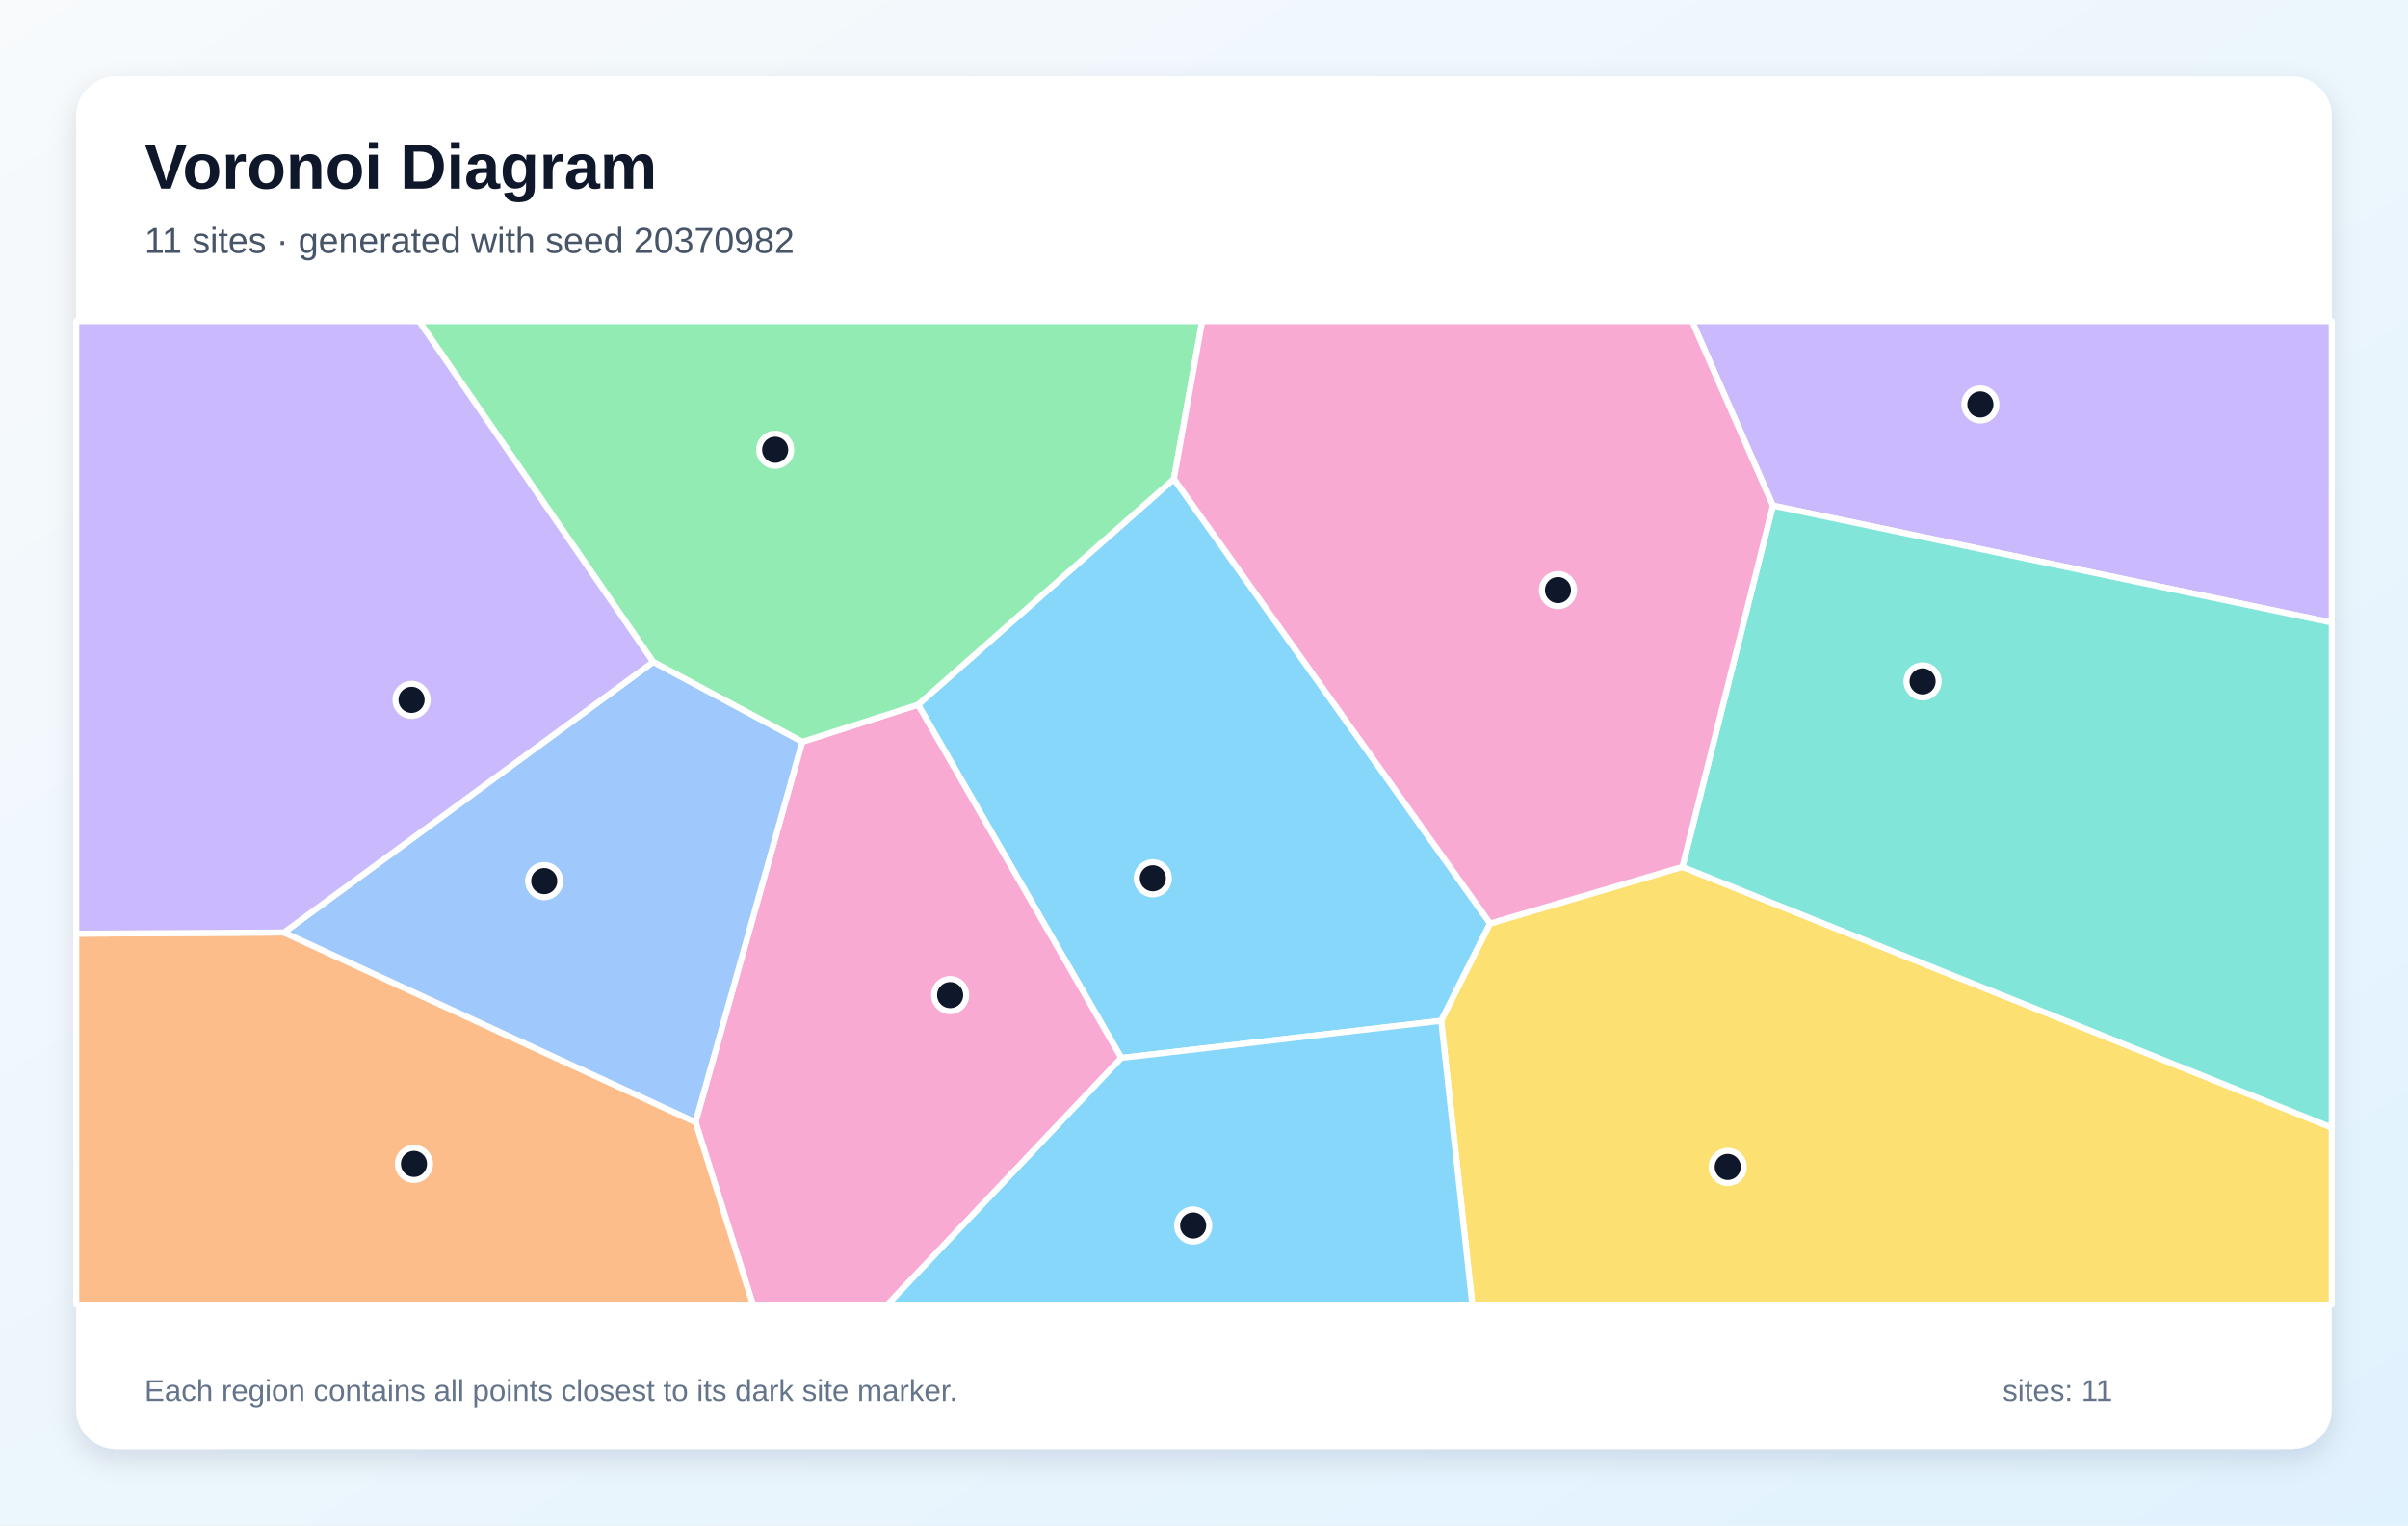
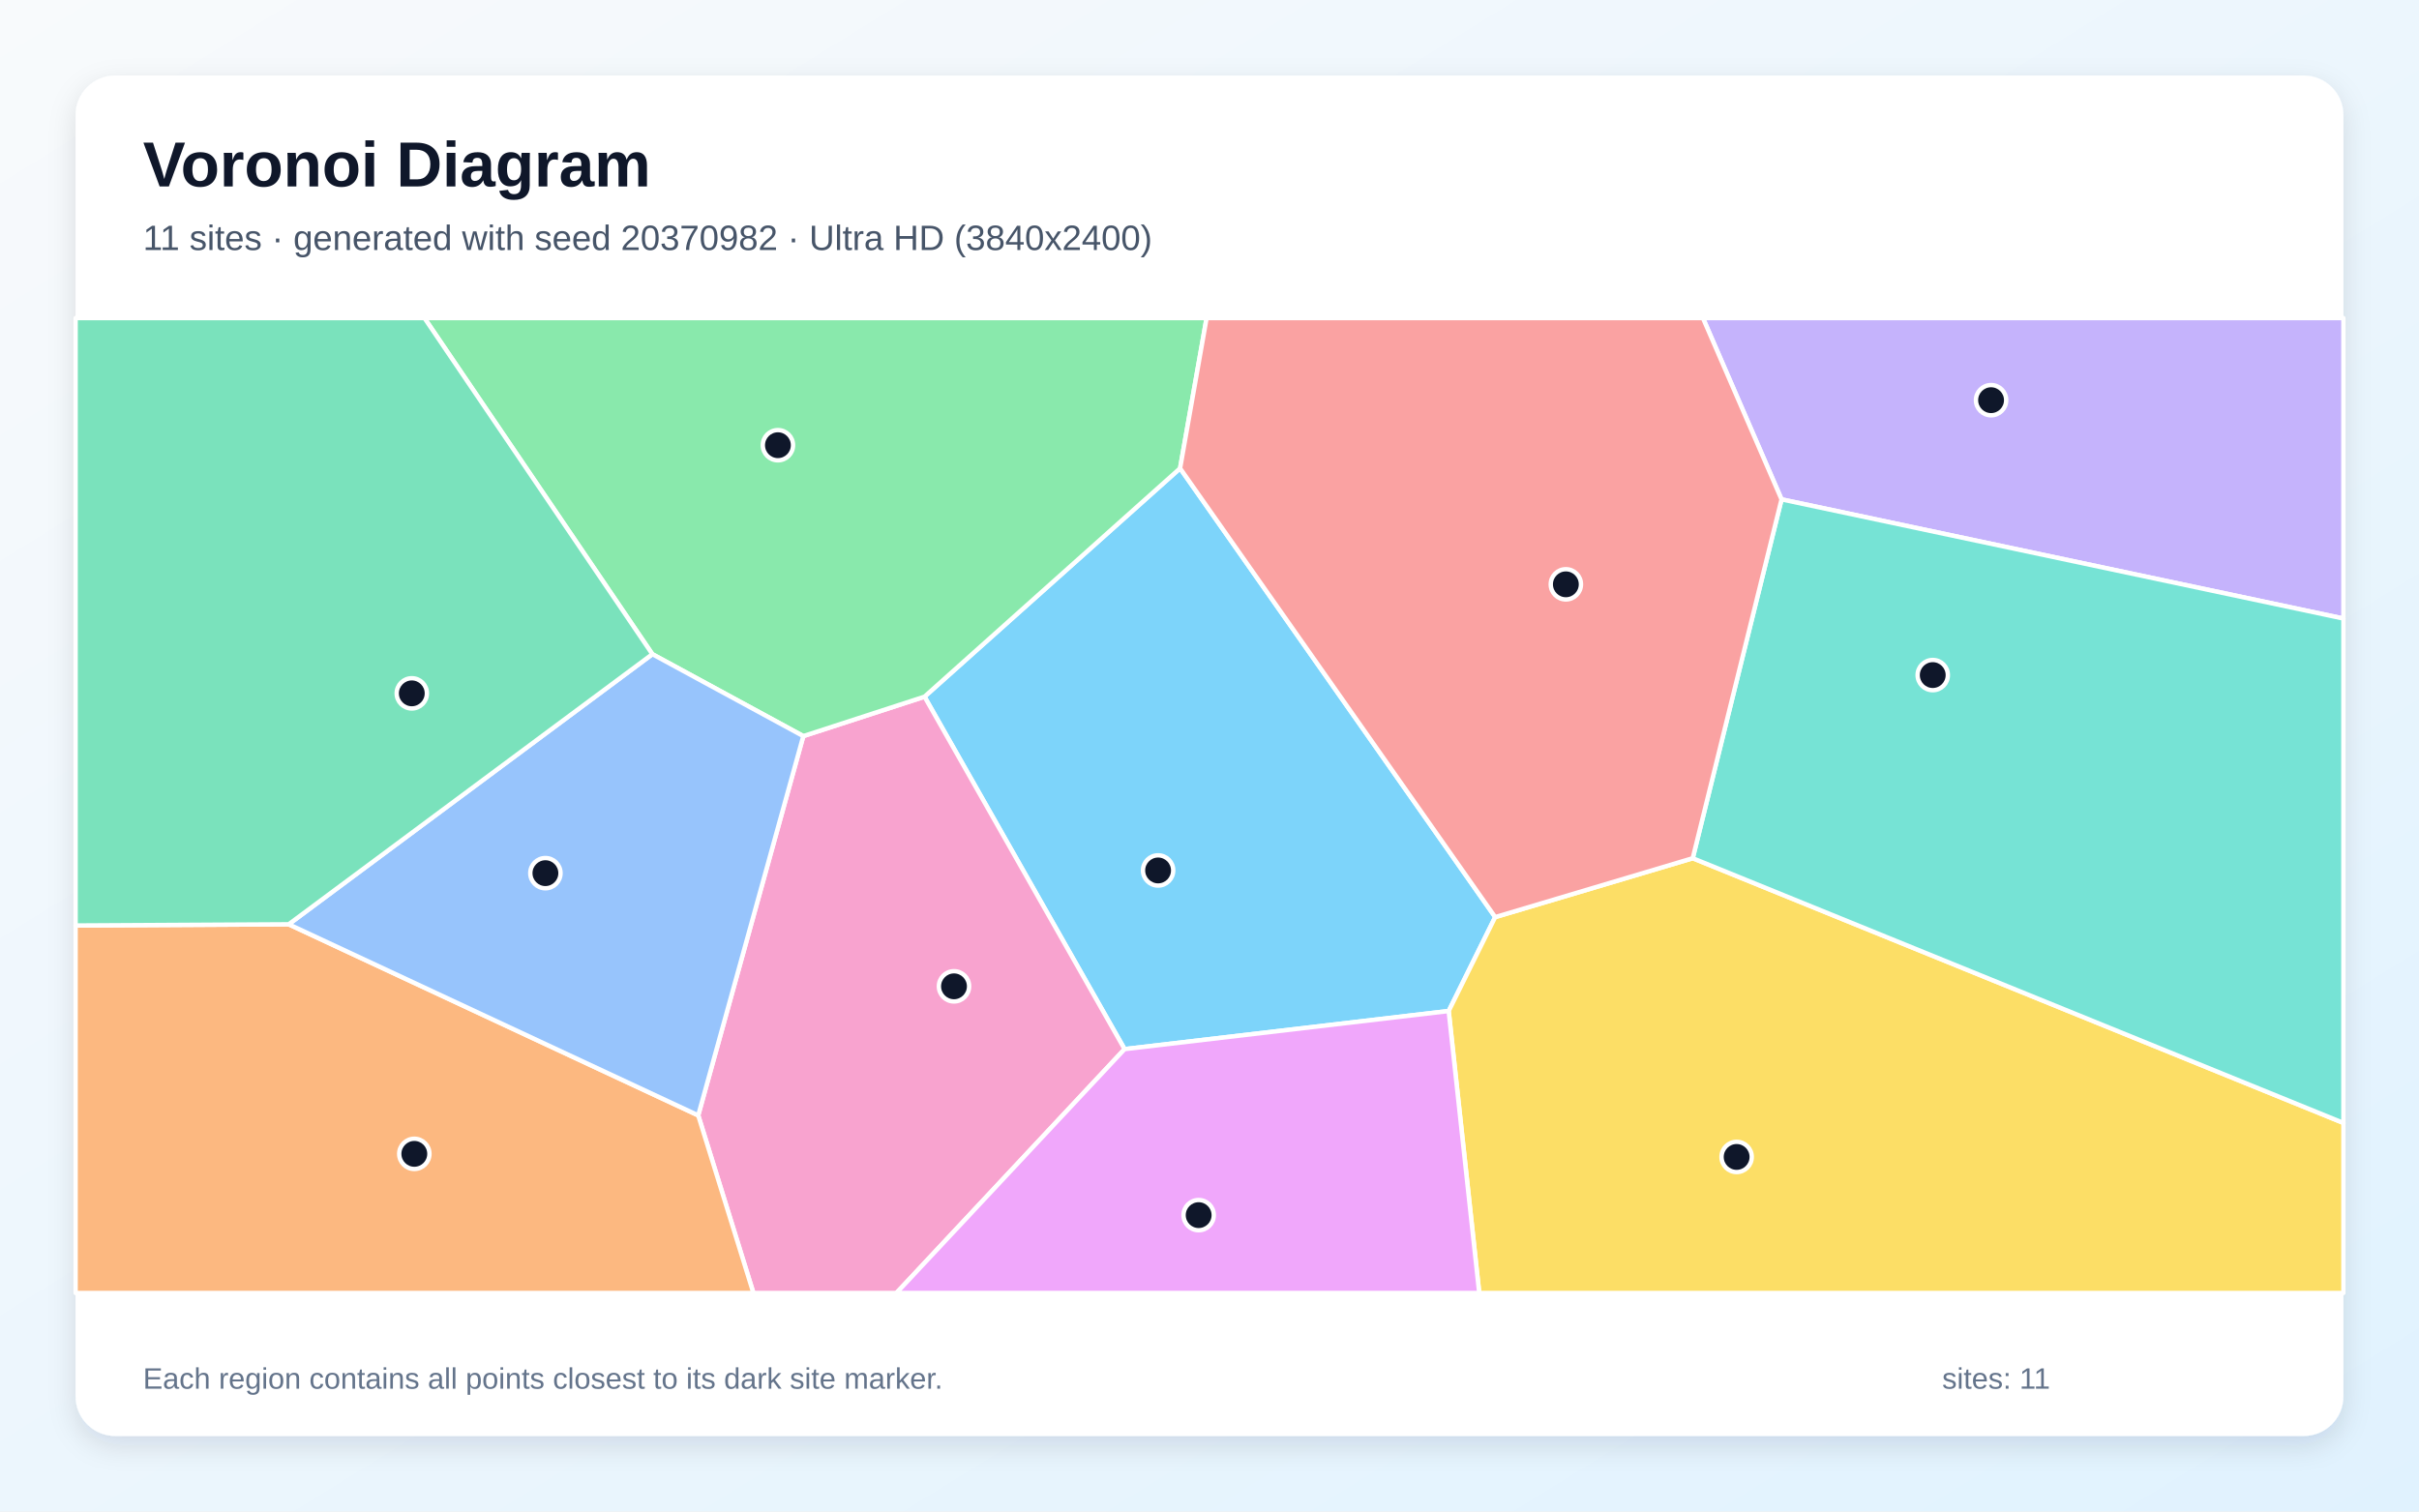
- <svg xmlns="http://www.w3.org/2000/svg" width="1200" height="760" viewBox="0 0 1200 760" role="img" aria-labelledby="title description">
+ <svg xmlns="http://www.w3.org/2000/svg" width="3840" height="2400" viewBox="0 0 3840 2400" role="img" aria-labelledby="title description">
  <defs>
    <linearGradient id="background" x1="0" y1="0" x2="1" y2="1">
      <stop stop-color="#F8FAFC" />
      <stop offset="1" stop-color="#E0F2FE" />
    </linearGradient>
-     <filter id="shadow" x="-10%" y="-10%" width="120%" height="120%">
-       <feDropShadow dx="0" dy="5" stdDeviation="7" flood-color="#0F172A" flood-opacity=".12" />
+     <filter id="shadow" x="-5%" y="-5%" width="110%" height="110%">
+       <feDropShadow dx="0" dy="15" stdDeviation="22" flood-color="#0F172A" flood-opacity=".12" />
    </filter>
  </defs>
-   <rect width="1200" height="760" fill="url(#background)" />
-   <rect x="38" y="38" width="1124" height="684" rx="20" fill="#FFFFFF" filter="url(#shadow)" />
+   <rect width="3840" height="2400" fill="url(#background)" />
+   <rect x="120" y="120" width="3600" height="2160" rx="63" fill="#FFFFFF" filter="url(#shadow)" />
  <g font-family="Arial, sans-serif">
-     <text x="72" y="94" font-size="32" font-weight="700" fill="#0F172A">Voronoi Diagram</text>
-     <text x="72" y="126" font-size="18" fill="#475569">11 sites · generated with seed 20370982</text>
+     <text x="227" y="296" font-size="101" font-weight="700" fill="#0F172A">Voronoi Diagram</text>
+     <text x="227" y="397" font-size="56" fill="#475569">11 sites · generated with seed 20370982 · Ultra HD (3840x2400)</text>
  </g>
-   <g stroke="#FFFFFF" stroke-width="3" stroke-linejoin="round">
-     <polygon points="558.8,527.1 457.5,351.1 585.0,238.6 742.6,460.1 718.2,508.6" fill="#38BDF8" fill-opacity="0.60" />
-     <polygon points="883.5,251.9 843.2,160.0 1162.0,160.0 1162.0,310.2" fill="#A78BFA" fill-opacity="0.60" />
-     <polygon points="346.6,559.1 399.8,369.6 457.5,351.1 558.8,527.1 442.3,650.0 375.2,650.0" fill="#F472B6" fill-opacity="0.60" />
-     <polygon points="38.0,465.2 141.5,464.6 346.6,559.1 375.2,650.0 38.0,650.0" fill="#FB923C" fill-opacity="0.60" />
-     <polygon points="718.2,508.6 742.6,460.1 838.4,431.9 1162.0,561.8 1162.0,650.0 733.7,650.0" fill="#FACC15" fill-opacity="0.60" />
-     <polygon points="399.8,369.6 325.5,329.8 208.8,160.0 599.1,160.0 585.0,238.6 457.5,351.1" fill="#4ADE80" fill-opacity="0.60" />
-     <polygon points="838.4,431.9 883.5,251.9 1162.0,310.2 1162.0,561.8" fill="#2DD4BF" fill-opacity="0.60" />
-     <polygon points="141.5,464.6 325.5,329.8 399.8,369.6 346.6,559.1" fill="#60A5FA" fill-opacity="0.60" />
-     <polygon points="558.8,527.1 718.2,508.6 733.7,650.0 442.3,650.0" fill="#38BDF8" fill-opacity="0.60" />
-     <polygon points="141.5,464.6 38.0,465.2 38.0,160.0 208.8,160.0 325.5,329.8" fill="#A78BFA" fill-opacity="0.60" />
-     <polygon points="838.4,431.9 742.6,460.1 585.0,238.6 599.1,160.0 843.2,160.0 883.5,251.9" fill="#F472B6" fill-opacity="0.60" />
+   <g stroke="#FFFFFF" stroke-width="7" stroke-linejoin="round">
+     <polygon points="1785.2,1665.8 1467.6,1106.2 1873.3,743.6 2373.5,1456.2 2299.7,1605.3" fill="#38BDF8" fill-opacity="0.65" />
+     <polygon points="2828.1,792.9 2703.3,505.0 3720.0,505.0 3720.0,982.1" fill="#A78BFA" fill-opacity="0.65" />
+     <polygon points="1108.4,1771.0 1275.2,1168.8 1467.6,1106.2 1785.2,1665.8 1423.0,2053.0 1196.0,2053.0" fill="#F472B6" fill-opacity="0.65" />
+     <polygon points="120.0,1469.5 458.3,1467.6 1108.4,1771.0 1196.0,2053.0 120.0,2053.0" fill="#FB923C" fill-opacity="0.65" />
+     <polygon points="2299.7,1605.3 2373.5,1456.2 2687.1,1362.7 3720.0,1783.0 3720.0,2053.0 2348.2,2053.0" fill="#FACC15" fill-opacity="0.65" />
+     <polygon points="1275.2,1168.8 1035.6,1038.7 673.8,505.0 1915.4,505.0 1873.3,743.6 1467.6,1106.2" fill="#4ADE80" fill-opacity="0.65" />
+     <polygon points="2687.1,1362.7 2828.1,792.9 3720.0,982.1 3720.0,1783.0" fill="#2DD4BF" fill-opacity="0.65" />
+     <polygon points="458.3,1467.6 1035.6,1038.7 1275.2,1168.8 1108.4,1771.0" fill="#60A5FA" fill-opacity="0.65" />
+     <polygon points="1785.2,1665.8 2299.7,1605.3 2348.2,2053.0 1423.0,2053.0" fill="#E879F9" fill-opacity="0.65" />
+     <polygon points="458.3,1467.6 120.0,1469.5 120.0,505.0 673.8,505.0 1035.6,1038.7" fill="#34D399" fill-opacity="0.65" />
+     <polygon points="2687.1,1362.7 2373.5,1456.2 1873.3,743.6 1915.4,505.0 2703.3,505.0 2828.1,792.9" fill="#F87171" fill-opacity="0.65" />
  </g>
  <g>
-     <circle cx="574.5" cy="437.6" r="8" fill="#0F172A" stroke="#FFFFFF" stroke-width="3" />
-     <circle cx="986.9" cy="201.5" r="8" fill="#0F172A" stroke="#FFFFFF" stroke-width="3" />
-     <circle cx="473.5" cy="495.8" r="8" fill="#0F172A" stroke="#FFFFFF" stroke-width="3" />
-     <circle cx="206.3" cy="579.9" r="8" fill="#0F172A" stroke="#FFFFFF" stroke-width="3" />
-     <circle cx="861.0" cy="581.4" r="8" fill="#0F172A" stroke="#FFFFFF" stroke-width="3" />
-     <circle cx="386.3" cy="224.1" r="8" fill="#0F172A" stroke="#FFFFFF" stroke-width="3" />
-     <circle cx="958.1" cy="339.5" r="8" fill="#0F172A" stroke="#FFFFFF" stroke-width="3" />
-     <circle cx="271.2" cy="439.0" r="8" fill="#0F172A" stroke="#FFFFFF" stroke-width="3" />
-     <circle cx="594.6" cy="610.6" r="8" fill="#0F172A" stroke="#FFFFFF" stroke-width="3" />
-     <circle cx="205.1" cy="348.7" r="8" fill="#0F172A" stroke="#FFFFFF" stroke-width="3" />
-     <circle cx="776.4" cy="294.0" r="8" fill="#0F172A" stroke="#FFFFFF" stroke-width="3" />
+     <circle cx="1838.4" cy="1382.1" r="24" fill="#0F172A" stroke="#FFFFFF" stroke-width="7" />
+     <circle cx="3160.7" cy="635.4" r="24" fill="#0F172A" stroke="#FFFFFF" stroke-width="7" />
+     <circle cx="1514.4" cy="1566.1" r="24" fill="#0F172A" stroke="#FFFFFF" stroke-width="7" />
+     <circle cx="657.7" cy="1832.1" r="24" fill="#0F172A" stroke="#FFFFFF" stroke-width="7" />
+     <circle cx="2756.8" cy="1837.0" r="24" fill="#0F172A" stroke="#FFFFFF" stroke-width="7" />
+     <circle cx="1234.9" cy="706.9" r="24" fill="#0F172A" stroke="#FFFFFF" stroke-width="7" />
+     <circle cx="3068.1" cy="1071.9" r="24" fill="#0F172A" stroke="#FFFFFF" stroke-width="7" />
+     <circle cx="865.8" cy="1386.4" r="24" fill="#0F172A" stroke="#FFFFFF" stroke-width="7" />
+     <circle cx="1902.8" cy="1929.4" r="24" fill="#0F172A" stroke="#FFFFFF" stroke-width="7" />
+     <circle cx="653.7" cy="1100.9" r="24" fill="#0F172A" stroke="#FFFFFF" stroke-width="7" />
+     <circle cx="2485.7" cy="927.8" r="24" fill="#0F172A" stroke="#FFFFFF" stroke-width="7" />
  </g>
-   <g font-family="Arial, sans-serif" font-size="15" fill="#64748B">
-     <text x="72" y="698">Each region contains all points closest to its dark site marker.</text>
-     <text x="998" y="698">sites: 11</text>
+   <g font-family="Arial, sans-serif" font-size="47" fill="#64748B">
+     <text x="227" y="2205">Each region contains all points closest to its dark site marker.</text>
+     <text x="3083" y="2205">sites: 11</text>
  </g>
</svg>
